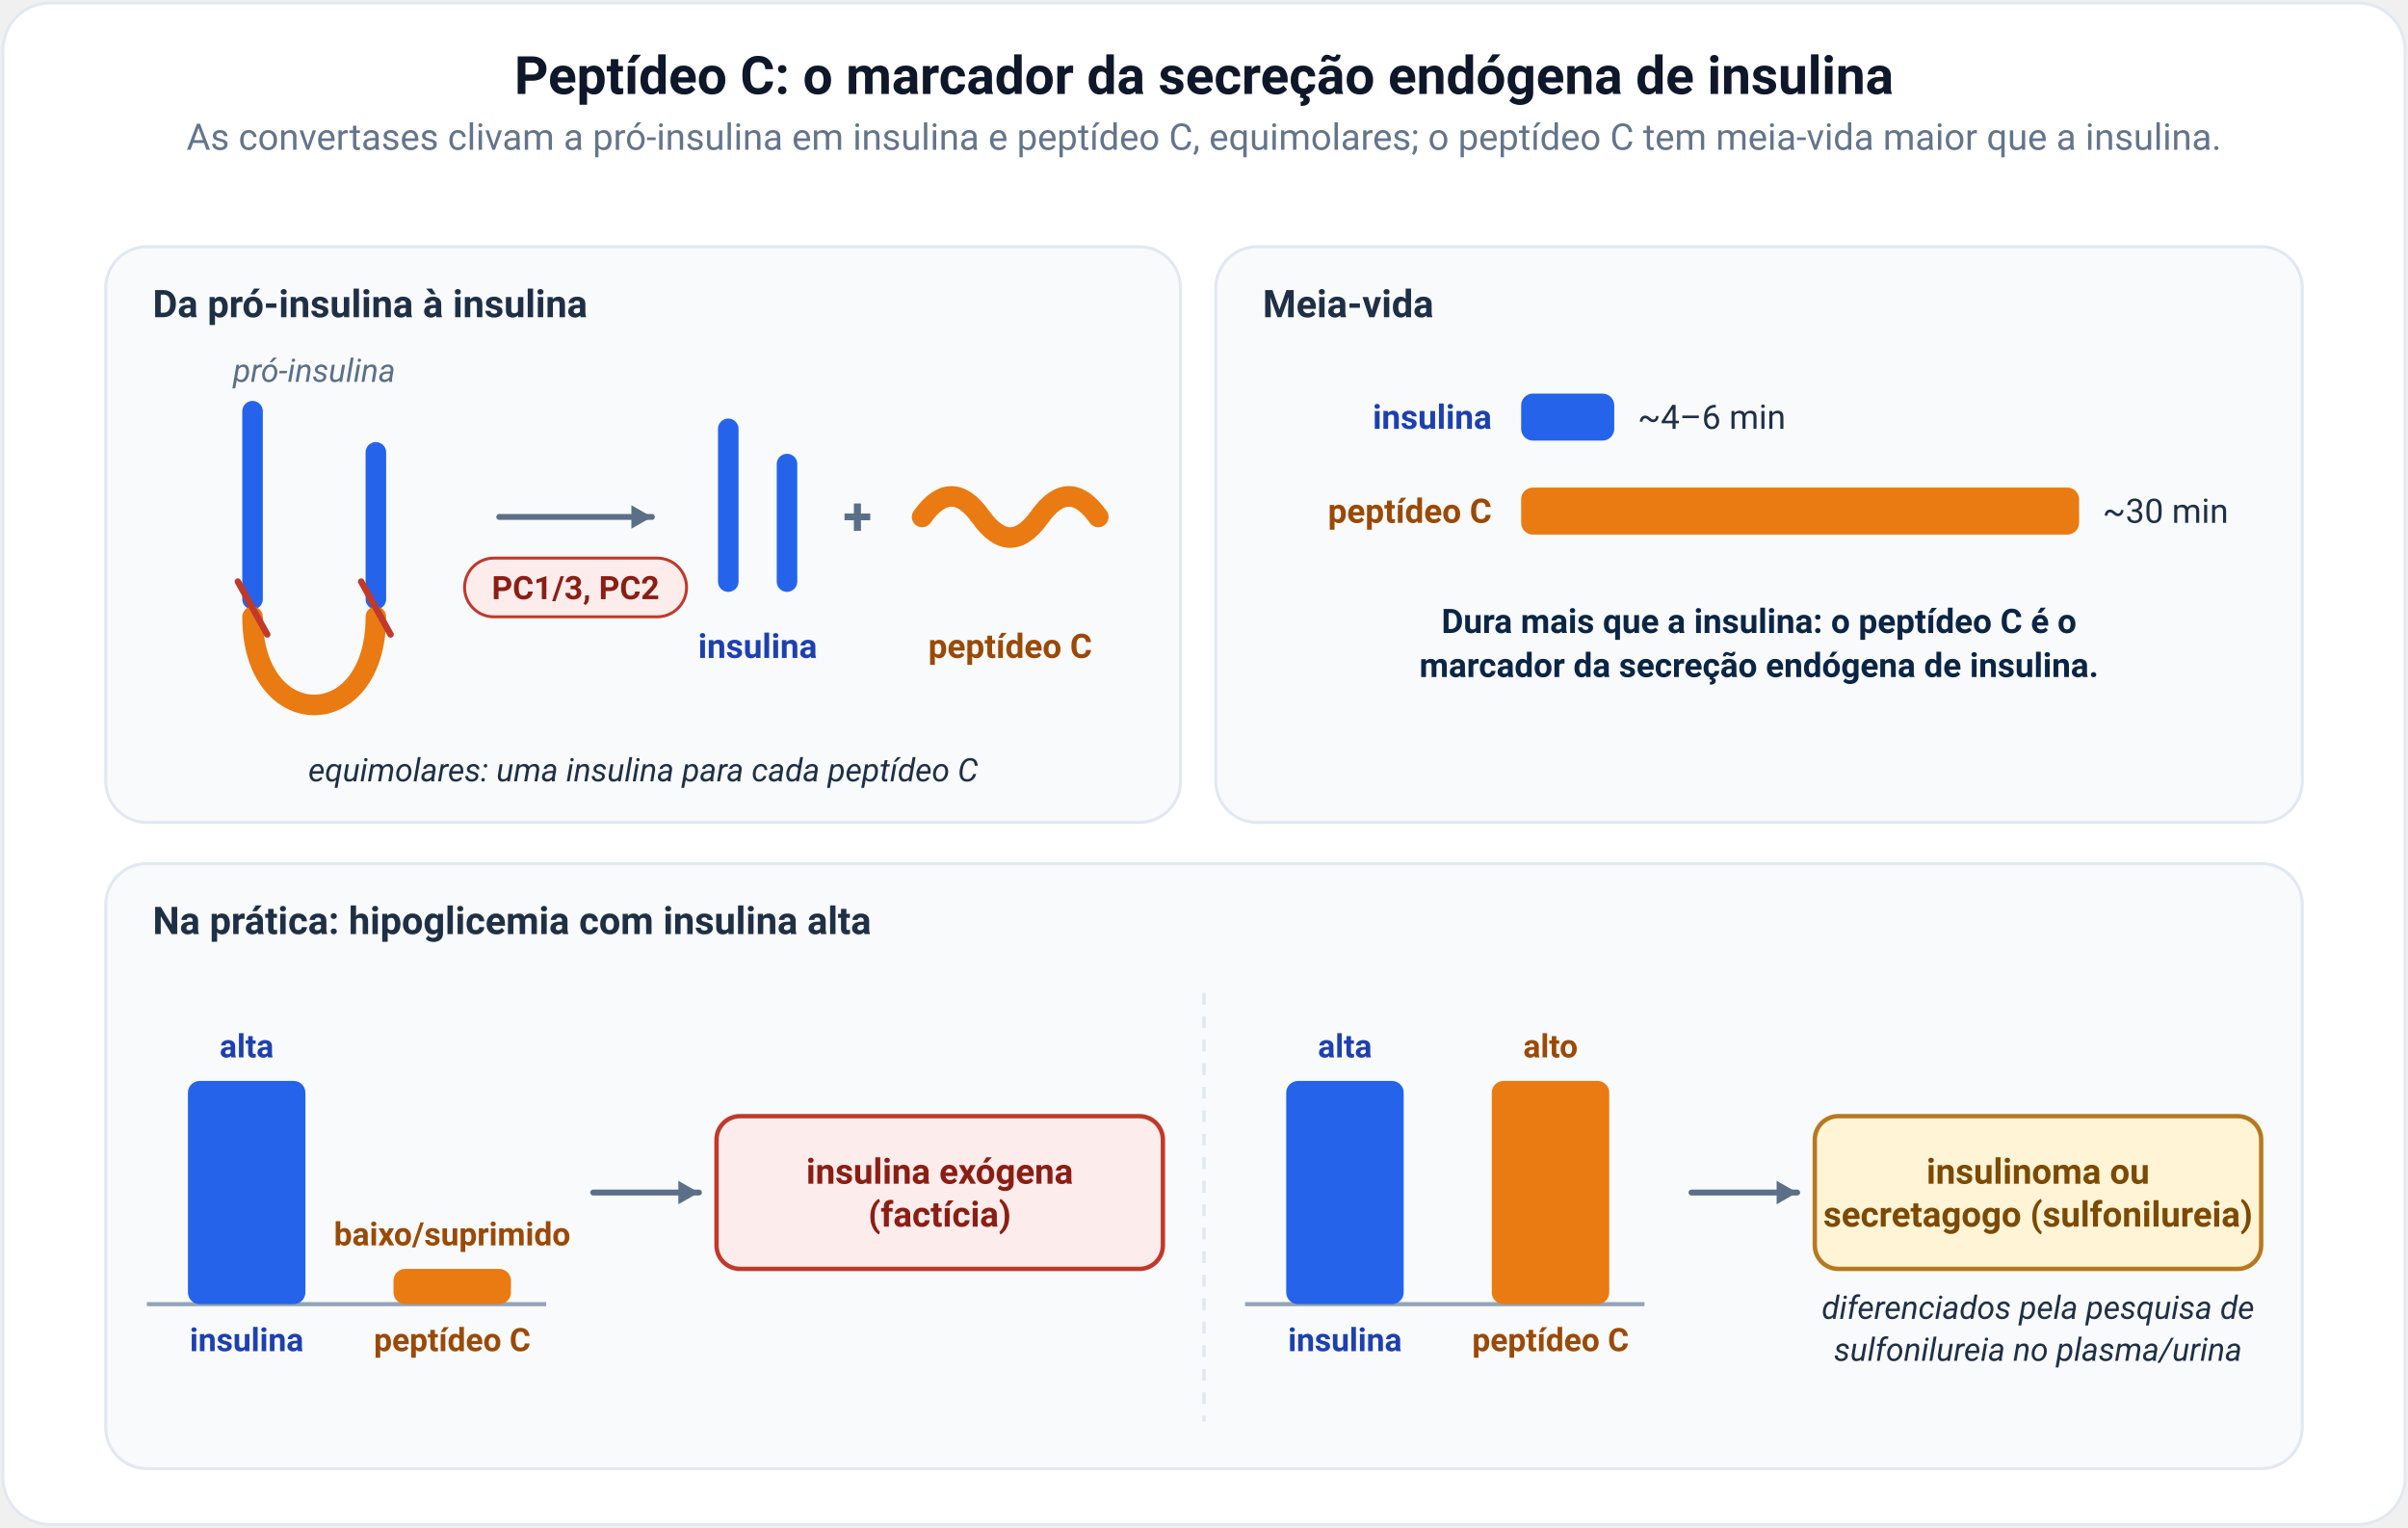
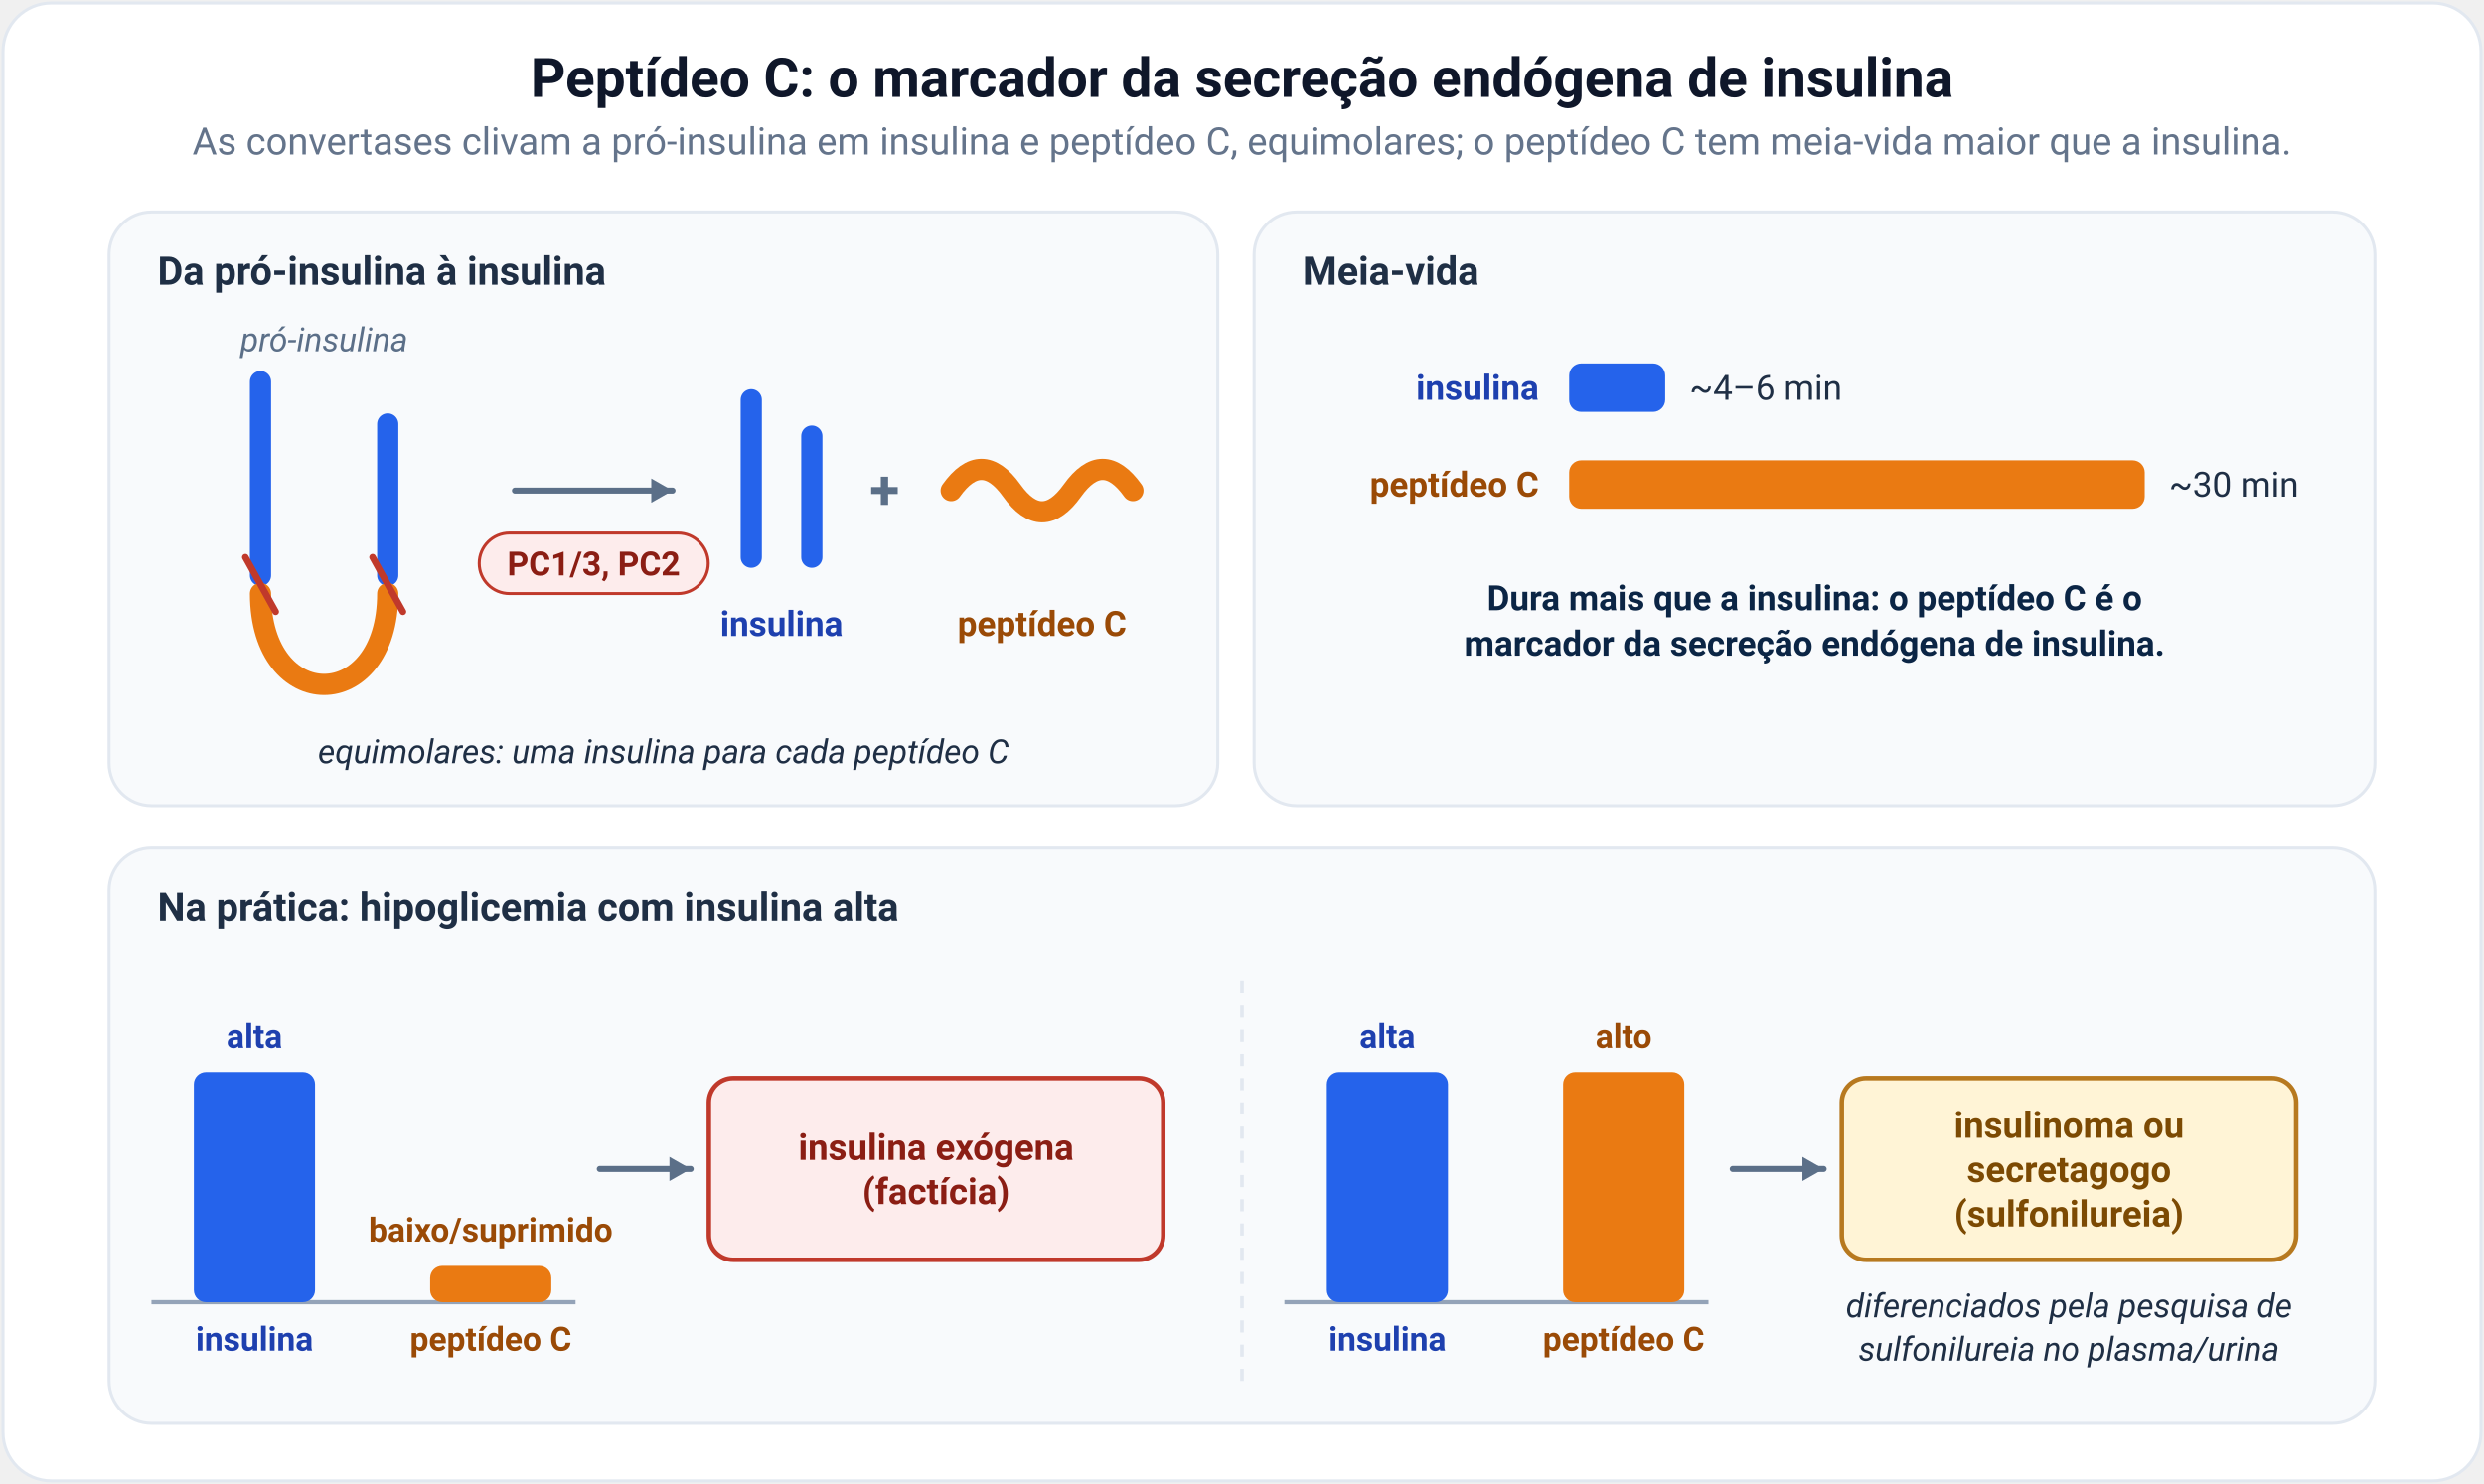
- <svg xmlns="http://www.w3.org/2000/svg" viewBox="0 0 820 520" width="820" height="520" role="img" aria-label="Peptídeo C: o marcador da secreção endógena de insulina">
+ <svg xmlns="http://www.w3.org/2000/svg" viewBox="0 0 820 490" width="820" height="490" role="img" aria-label="Peptídeo C: o marcador da secreção endógena de insulina">
  <defs>
    <marker id="a-s" markerWidth="10" markerHeight="10" refX="8" refY="5" orient="auto" markerUnits="userSpaceOnUse">
      <path d="M1,1 L8,5 L1,9 Z" fill="#5b6f88" />
    </marker>
    <marker id="a-n" markerWidth="10" markerHeight="10" refX="8" refY="5" orient="auto" markerUnits="userSpaceOnUse">
      <path d="M1,1 L8,5 L1,9 Z" fill="#0b2545" />
    </marker>
    <marker id="a-g" markerWidth="10" markerHeight="10" refX="8" refY="5" orient="auto" markerUnits="userSpaceOnUse">
      <path d="M1,1 L8,5 L1,9 Z" fill="#2e7d32" />
    </marker>
    <marker id="a-r" markerWidth="10" markerHeight="10" refX="8" refY="5" orient="auto" markerUnits="userSpaceOnUse">
      <path d="M1,1 L8,5 L1,9 Z" fill="#c0392b" />
    </marker>
    <marker id="a-b" markerWidth="10" markerHeight="10" refX="8" refY="5" orient="auto" markerUnits="userSpaceOnUse">
      <path d="M1,1 L8,5 L1,9 Z" fill="#2563eb" />
    </marker>
    <marker id="a-p" markerWidth="10" markerHeight="10" refX="8" refY="5" orient="auto" markerUnits="userSpaceOnUse">
      <path d="M1,1 L8,5 L1,9 Z" fill="#6d28d9" />
    </marker>
    <marker id="a-t" markerWidth="10" markerHeight="10" refX="8" refY="5" orient="auto" markerUnits="userSpaceOnUse">
      <path d="M1,1 L8,5 L1,9 Z" fill="#0f766e" />
    </marker>
    <marker id="a-a" markerWidth="10" markerHeight="10" refX="8" refY="5" orient="auto" markerUnits="userSpaceOnUse">
      <path d="M1,1 L8,5 L1,9 Z" fill="#b7791f" />
    </marker>
    <marker id="i-r" markerWidth="12" markerHeight="14" refX="3" refY="7" orient="auto" markerUnits="userSpaceOnUse">
      <path d="M3,1 L3,13" stroke="#c0392b" stroke-width="3" stroke-linecap="round" />
    </marker>
  </defs>
-   <rect x="1" y="1" width="818" height="518" rx="16" fill="#ffffff" stroke="#e2e8f0" />
+   <rect x="1" y="1" width="818" height="488" rx="16" fill="#ffffff" stroke="#e2e8f0" />
  <text x="410" y="32" font-family="-apple-system,'Segoe UI',Roboto,Helvetica,Arial,sans-serif" font-size="18" font-weight="700" fill="#0f172a" text-anchor="middle">Peptídeo C: o marcador da secreção endógena de insulina</text>
  <text x="410" y="51" font-family="-apple-system,'Segoe UI',Roboto,Helvetica,Arial,sans-serif" font-size="12.5" fill="#64748b" text-anchor="middle">As convertases clivam a pró-insulina em insulina e peptídeo C, equimolares; o peptídeo C tem meia-vida maior que a insulina.</text>
-   <rect x="36" y="84" width="366" height="196" rx="14" fill="#f8fafc" stroke="#e2e8f0" />
-   <text x="52" y="108" font-family="-apple-system,'Segoe UI',Roboto,Helvetica,Arial,sans-serif" font-size="13" font-weight="700" fill="#1f2f45" text-anchor="start">Da pró-insulina à insulina</text>
-   <text x="107" y="130" font-family="-apple-system,'Segoe UI',Roboto,Helvetica,Arial,sans-serif" font-size="11" font-style="italic" fill="#5b6f88" text-anchor="middle">pró-insulina</text>
-   <path d="M86,140 L86,204" stroke="#2563eb" stroke-width="7" stroke-linecap="round" />
-   <path d="M128,154 L128,204" stroke="#2563eb" stroke-width="7" stroke-linecap="round" />
-   <path d="M86,210 C86,250 128,250 128,210" fill="none" stroke="#ea7a12" stroke-width="7" stroke-linecap="round" />
-   <path d="M81,198 L91,216" stroke="#c0392b" stroke-width="2.2" stroke-linecap="round" />
-   <path d="M123,198 L133,216" stroke="#c0392b" stroke-width="2.2" stroke-linecap="round" />
-   <path d="M170,176 L222,176" fill="none" stroke="#5b6f88" stroke-width="2" stroke-linecap="round" marker-end="url(#a-s)" />
-   <rect x="158.2" y="190" width="75.6" height="20" rx="10" fill="#fdecec" stroke="#c0392b" stroke-width="1" />
-   <text x="196" y="204" font-family="-apple-system,'Segoe UI',Roboto,Helvetica,Arial,sans-serif" font-size="11" font-weight="700" fill="#8b1e14" text-anchor="middle">PC1/3, PC2</text>
-   <path d="M248,146 L248,198" stroke="#2563eb" stroke-width="7" stroke-linecap="round" />
-   <path d="M268,158 L268,198" stroke="#2563eb" stroke-width="7" stroke-linecap="round" />
-   <text x="258" y="224" font-family="-apple-system,'Segoe UI',Roboto,Helvetica,Arial,sans-serif" font-size="11.5" font-weight="700" fill="#1e40af" text-anchor="middle">insulina</text>
-   <text x="292" y="182" font-family="-apple-system,'Segoe UI',Roboto,Helvetica,Arial,sans-serif" font-size="18" font-weight="700" fill="#5b6f88" text-anchor="middle">+</text>
-   <path d="M314,176 q10,-14 20,0 t20,0 t20,0" fill="none" stroke="#ea7a12" stroke-width="7" stroke-linecap="round" />
-   <text x="344" y="224" font-family="-apple-system,'Segoe UI',Roboto,Helvetica,Arial,sans-serif" font-size="11.5" font-weight="700" fill="#9a4a06" text-anchor="middle">peptídeo C</text>
-   <text x="219" y="266" font-family="-apple-system,'Segoe UI',Roboto,Helvetica,Arial,sans-serif" font-size="11" font-style="italic" fill="#1f2f45" text-anchor="middle">equimolares: uma insulina para cada peptídeo C</text>
-   <rect x="414" y="84" width="370" height="196" rx="14" fill="#f8fafc" stroke="#e2e8f0" />
-   <text x="430" y="108" font-family="-apple-system,'Segoe UI',Roboto,Helvetica,Arial,sans-serif" font-size="13" font-weight="700" fill="#1f2f45" text-anchor="start">Meia-vida</text>
-   <text x="508" y="146" font-family="-apple-system,'Segoe UI',Roboto,Helvetica,Arial,sans-serif" font-size="11.5" font-weight="700" fill="#1e40af" text-anchor="end">insulina</text>
-   <rect x="518" y="134" width="31.7" height="16" rx="4" fill="#2563eb" />
-   <text x="557.7" y="146" font-family="-apple-system,'Segoe UI',Roboto,Helvetica,Arial,sans-serif" font-size="11.5" fill="#1f2f45" text-anchor="start">~4–6 min</text>
-   <text x="508" y="178" font-family="-apple-system,'Segoe UI',Roboto,Helvetica,Arial,sans-serif" font-size="11.5" font-weight="700" fill="#9a4a06" text-anchor="end">peptídeo C</text>
-   <rect x="518" y="166" width="190.0" height="16" rx="4" fill="#ea7a12" />
-   <text x="716" y="178" font-family="-apple-system,'Segoe UI',Roboto,Helvetica,Arial,sans-serif" font-size="11.5" fill="#1f2f45" text-anchor="start">~30 min</text>
-   <text x="599" y="215.5" font-family="-apple-system,'Segoe UI',Roboto,Helvetica,Arial,sans-serif" font-size="11.5" font-weight="700" fill="#0b2545" text-anchor="middle">Dura mais que a insulina: o peptídeo C é o</text>
-   <text x="599" y="230.5" font-family="-apple-system,'Segoe UI',Roboto,Helvetica,Arial,sans-serif" font-size="11.5" font-weight="700" fill="#0b2545" text-anchor="middle">marcador da secreção endógena de insulina.</text>
-   <rect x="36" y="294" width="748" height="206" rx="14" fill="#f8fafc" stroke="#e2e8f0" />
-   <text x="52" y="318" font-family="-apple-system,'Segoe UI',Roboto,Helvetica,Arial,sans-serif" font-size="13" font-weight="700" fill="#1f2f45" text-anchor="start">Na prática: hipoglicemia com insulina alta</text>
-   <line x1="50" y1="444" x2="186" y2="444" stroke="#94a3b8" stroke-width="1.4" />
-   <rect x="64" y="368" width="40" height="76" rx="4" fill="#2563eb" />
-   <text x="84" y="360" font-family="-apple-system,'Segoe UI',Roboto,Helvetica,Arial,sans-serif" font-size="11" font-weight="700" fill="#1e40af" text-anchor="middle">alta</text>
-   <text x="84" y="460" font-family="-apple-system,'Segoe UI',Roboto,Helvetica,Arial,sans-serif" font-size="11" font-weight="700" fill="#1e40af" text-anchor="middle">insulina</text>
-   <rect x="134" y="432" width="40" height="12" rx="4" fill="#ea7a12" />
-   <text x="154" y="424" font-family="-apple-system,'Segoe UI',Roboto,Helvetica,Arial,sans-serif" font-size="11" font-weight="700" fill="#9a4a06" text-anchor="middle">baixo/suprimido</text>
-   <text x="154" y="460" font-family="-apple-system,'Segoe UI',Roboto,Helvetica,Arial,sans-serif" font-size="11" font-weight="700" fill="#9a4a06" text-anchor="middle">peptídeo C</text>
-   <path d="M202,406 L238,406" fill="none" stroke="#5b6f88" stroke-width="2" stroke-linecap="round" marker-end="url(#a-s)" />
-   <rect x="244" y="380" width="152" height="52" rx="8" fill="#fdecec" stroke="#c0392b" stroke-width="1.5" />
-   <text x="320" y="403" font-family="-apple-system,'Segoe UI',Roboto,Helvetica,Arial,sans-serif" font-size="12" font-weight="700" fill="#8b1e14" text-anchor="middle">insulina exógena</text>
-   <text x="320" y="417.6" font-family="-apple-system,'Segoe UI',Roboto,Helvetica,Arial,sans-serif" font-size="12" font-weight="700" fill="#8b1e14" text-anchor="middle">(factícia)</text>
-   <line x1="410" y1="338" x2="410" y2="484" stroke="#e2e8f0" stroke-width="1.2" stroke-dasharray="4 4" />
-   <line x1="424" y1="444" x2="560" y2="444" stroke="#94a3b8" stroke-width="1.4" />
-   <rect x="438" y="368" width="40" height="76" rx="4" fill="#2563eb" />
-   <text x="458" y="360" font-family="-apple-system,'Segoe UI',Roboto,Helvetica,Arial,sans-serif" font-size="11" font-weight="700" fill="#1e40af" text-anchor="middle">alta</text>
-   <text x="458" y="460" font-family="-apple-system,'Segoe UI',Roboto,Helvetica,Arial,sans-serif" font-size="11" font-weight="700" fill="#1e40af" text-anchor="middle">insulina</text>
-   <rect x="508" y="368" width="40" height="76" rx="4" fill="#ea7a12" />
-   <text x="528" y="360" font-family="-apple-system,'Segoe UI',Roboto,Helvetica,Arial,sans-serif" font-size="11" font-weight="700" fill="#9a4a06" text-anchor="middle">alto</text>
-   <text x="528" y="460" font-family="-apple-system,'Segoe UI',Roboto,Helvetica,Arial,sans-serif" font-size="11" font-weight="700" fill="#9a4a06" text-anchor="middle">peptídeo C</text>
-   <path d="M576,406 L612,406" fill="none" stroke="#5b6f88" stroke-width="2" stroke-linecap="round" marker-end="url(#a-s)" />
-   <rect x="618" y="380" width="152" height="52" rx="8" fill="#fff4d6" stroke="#b7791f" stroke-width="1.5" />
-   <text x="694" y="403" font-family="-apple-system,'Segoe UI',Roboto,Helvetica,Arial,sans-serif" font-size="12" font-weight="700" fill="#7c4a03" text-anchor="middle">insulinoma ou</text>
-   <text x="694" y="417.6" font-family="-apple-system,'Segoe UI',Roboto,Helvetica,Arial,sans-serif" font-size="12" font-weight="700" fill="#7c4a03" text-anchor="middle">secretagogo (sulfonilureia)</text>
-   <text x="694" y="449" font-family="-apple-system,'Segoe UI',Roboto,Helvetica,Arial,sans-serif" font-size="11" font-style="italic" fill="#1f2f45" text-anchor="middle">diferenciados pela pesquisa de</text>
-   <text x="694" y="463.3" font-family="-apple-system,'Segoe UI',Roboto,Helvetica,Arial,sans-serif" font-size="11" font-style="italic" fill="#1f2f45" text-anchor="middle">sulfonilureia no plasma/urina</text>
+   <rect x="36" y="70" width="366" height="196" rx="14" fill="#f8fafc" stroke="#e2e8f0" />
+   <text x="52" y="94" font-family="-apple-system,'Segoe UI',Roboto,Helvetica,Arial,sans-serif" font-size="13" font-weight="700" fill="#1f2f45" text-anchor="start">Da pró-insulina à insulina</text>
+   <text x="107" y="116" font-family="-apple-system,'Segoe UI',Roboto,Helvetica,Arial,sans-serif" font-size="11" font-style="italic" fill="#5b6f88" text-anchor="middle">pró-insulina</text>
+   <path d="M86,126 L86,190" stroke="#2563eb" stroke-width="7" stroke-linecap="round" />
+   <path d="M128,140 L128,190" stroke="#2563eb" stroke-width="7" stroke-linecap="round" />
+   <path d="M86,196 C86,236 128,236 128,196" fill="none" stroke="#ea7a12" stroke-width="7" stroke-linecap="round" />
+   <path d="M81,184 L91,202" stroke="#c0392b" stroke-width="2.2" stroke-linecap="round" />
+   <path d="M123,184 L133,202" stroke="#c0392b" stroke-width="2.2" stroke-linecap="round" />
+   <path d="M170,162 L222,162" fill="none" stroke="#5b6f88" stroke-width="2" stroke-linecap="round" marker-end="url(#a-s)" />
+   <rect x="158.2" y="176" width="75.6" height="20" rx="10" fill="#fdecec" stroke="#c0392b" stroke-width="1" />
+   <text x="196" y="190" font-family="-apple-system,'Segoe UI',Roboto,Helvetica,Arial,sans-serif" font-size="11" font-weight="700" fill="#8b1e14" text-anchor="middle">PC1/3, PC2</text>
+   <path d="M248,132 L248,184" stroke="#2563eb" stroke-width="7" stroke-linecap="round" />
+   <path d="M268,144 L268,184" stroke="#2563eb" stroke-width="7" stroke-linecap="round" />
+   <text x="258" y="210" font-family="-apple-system,'Segoe UI',Roboto,Helvetica,Arial,sans-serif" font-size="11.5" font-weight="700" fill="#1e40af" text-anchor="middle">insulina</text>
+   <text x="292" y="168" font-family="-apple-system,'Segoe UI',Roboto,Helvetica,Arial,sans-serif" font-size="18" font-weight="700" fill="#5b6f88" text-anchor="middle">+</text>
+   <path d="M314,162 q10,-14 20,0 t20,0 t20,0" fill="none" stroke="#ea7a12" stroke-width="7" stroke-linecap="round" />
+   <text x="344" y="210" font-family="-apple-system,'Segoe UI',Roboto,Helvetica,Arial,sans-serif" font-size="11.5" font-weight="700" fill="#9a4a06" text-anchor="middle">peptídeo C</text>
+   <text x="219" y="252" font-family="-apple-system,'Segoe UI',Roboto,Helvetica,Arial,sans-serif" font-size="11" font-style="italic" fill="#1f2f45" text-anchor="middle">equimolares: uma insulina para cada peptídeo C</text>
+   <rect x="414" y="70" width="370" height="196" rx="14" fill="#f8fafc" stroke="#e2e8f0" />
+   <text x="430" y="94" font-family="-apple-system,'Segoe UI',Roboto,Helvetica,Arial,sans-serif" font-size="13" font-weight="700" fill="#1f2f45" text-anchor="start">Meia-vida</text>
+   <text x="508" y="132" font-family="-apple-system,'Segoe UI',Roboto,Helvetica,Arial,sans-serif" font-size="11.5" font-weight="700" fill="#1e40af" text-anchor="end">insulina</text>
+   <rect x="518" y="120" width="31.7" height="16" rx="4" fill="#2563eb" />
+   <text x="557.7" y="132" font-family="-apple-system,'Segoe UI',Roboto,Helvetica,Arial,sans-serif" font-size="11.5" fill="#1f2f45" text-anchor="start">~4–6 min</text>
+   <text x="508" y="164" font-family="-apple-system,'Segoe UI',Roboto,Helvetica,Arial,sans-serif" font-size="11.5" font-weight="700" fill="#9a4a06" text-anchor="end">peptídeo C</text>
+   <rect x="518" y="152" width="190.0" height="16" rx="4" fill="#ea7a12" />
+   <text x="716" y="164" font-family="-apple-system,'Segoe UI',Roboto,Helvetica,Arial,sans-serif" font-size="11.5" fill="#1f2f45" text-anchor="start">~30 min</text>
+   <text x="599" y="201.5" font-family="-apple-system,'Segoe UI',Roboto,Helvetica,Arial,sans-serif" font-size="11.5" font-weight="700" fill="#0b2545" text-anchor="middle">Dura mais que a insulina: o peptídeo C é o</text>
+   <text x="599" y="216.5" font-family="-apple-system,'Segoe UI',Roboto,Helvetica,Arial,sans-serif" font-size="11.5" font-weight="700" fill="#0b2545" text-anchor="middle">marcador da secreção endógena de insulina.</text>
+   <rect x="36" y="280" width="748" height="190" rx="14" fill="#f8fafc" stroke="#e2e8f0" />
+   <text x="52" y="304" font-family="-apple-system,'Segoe UI',Roboto,Helvetica,Arial,sans-serif" font-size="13" font-weight="700" fill="#1f2f45" text-anchor="start">Na prática: hipoglicemia com insulina alta</text>
+   <line x1="50" y1="430" x2="190" y2="430" stroke="#94a3b8" stroke-width="1.4" />
+   <rect x="64" y="354" width="40" height="76" rx="4" fill="#2563eb" />
+   <text x="84" y="346" font-family="-apple-system,'Segoe UI',Roboto,Helvetica,Arial,sans-serif" font-size="11" font-weight="700" fill="#1e40af" text-anchor="middle">alta</text>
+   <text x="84" y="446" font-family="-apple-system,'Segoe UI',Roboto,Helvetica,Arial,sans-serif" font-size="11" font-weight="700" fill="#1e40af" text-anchor="middle">insulina</text>
+   <rect x="142" y="418" width="40" height="12" rx="4" fill="#ea7a12" />
+   <text x="162" y="410" font-family="-apple-system,'Segoe UI',Roboto,Helvetica,Arial,sans-serif" font-size="11" font-weight="700" fill="#9a4a06" text-anchor="middle">baixo/suprimido</text>
+   <text x="162" y="446" font-family="-apple-system,'Segoe UI',Roboto,Helvetica,Arial,sans-serif" font-size="11" font-weight="700" fill="#9a4a06" text-anchor="middle">peptídeo C</text>
+   <path d="M198,386 L228,386" fill="none" stroke="#5b6f88" stroke-width="2" stroke-linecap="round" marker-end="url(#a-s)" />
+   <rect x="234" y="356" width="150" height="60" rx="8" fill="#fdecec" stroke="#c0392b" stroke-width="1.5" />
+   <text x="309" y="383" font-family="-apple-system,'Segoe UI',Roboto,Helvetica,Arial,sans-serif" font-size="12" font-weight="700" fill="#8b1e14" text-anchor="middle">insulina exógena</text>
+   <text x="309" y="397.6" font-family="-apple-system,'Segoe UI',Roboto,Helvetica,Arial,sans-serif" font-size="12" font-weight="700" fill="#8b1e14" text-anchor="middle">(factícia)</text>
+   <line x1="410" y1="324" x2="410" y2="456" stroke="#e2e8f0" stroke-width="1.2" stroke-dasharray="4 4" />
+   <line x1="424" y1="430" x2="564" y2="430" stroke="#94a3b8" stroke-width="1.4" />
+   <rect x="438" y="354" width="40" height="76" rx="4" fill="#2563eb" />
+   <text x="458" y="346" font-family="-apple-system,'Segoe UI',Roboto,Helvetica,Arial,sans-serif" font-size="11" font-weight="700" fill="#1e40af" text-anchor="middle">alta</text>
+   <text x="458" y="446" font-family="-apple-system,'Segoe UI',Roboto,Helvetica,Arial,sans-serif" font-size="11" font-weight="700" fill="#1e40af" text-anchor="middle">insulina</text>
+   <rect x="516" y="354" width="40" height="76" rx="4" fill="#ea7a12" />
+   <text x="536" y="346" font-family="-apple-system,'Segoe UI',Roboto,Helvetica,Arial,sans-serif" font-size="11" font-weight="700" fill="#9a4a06" text-anchor="middle">alto</text>
+   <text x="536" y="446" font-family="-apple-system,'Segoe UI',Roboto,Helvetica,Arial,sans-serif" font-size="11" font-weight="700" fill="#9a4a06" text-anchor="middle">peptídeo C</text>
+   <path d="M572,386 L602,386" fill="none" stroke="#5b6f88" stroke-width="2" stroke-linecap="round" marker-end="url(#a-s)" />
+   <rect x="608" y="356" width="150" height="60" rx="8" fill="#fff4d6" stroke="#b7791f" stroke-width="1.5" />
+   <text x="683" y="375.7" font-family="-apple-system,'Segoe UI',Roboto,Helvetica,Arial,sans-serif" font-size="12" font-weight="700" fill="#7c4a03" text-anchor="middle">insulinoma ou</text>
+   <text x="683" y="390.3" font-family="-apple-system,'Segoe UI',Roboto,Helvetica,Arial,sans-serif" font-size="12" font-weight="700" fill="#7c4a03" text-anchor="middle">secretagogo</text>
+   <text x="683" y="405" font-family="-apple-system,'Segoe UI',Roboto,Helvetica,Arial,sans-serif" font-size="12" font-weight="700" fill="#7c4a03" text-anchor="middle">(sulfonilureia)</text>
+   <text x="683" y="435" font-family="-apple-system,'Segoe UI',Roboto,Helvetica,Arial,sans-serif" font-size="11" font-style="italic" fill="#1f2f45" text-anchor="middle">diferenciados pela pesquisa de</text>
+   <text x="683" y="449.3" font-family="-apple-system,'Segoe UI',Roboto,Helvetica,Arial,sans-serif" font-size="11" font-style="italic" fill="#1f2f45" text-anchor="middle">sulfonilureia no plasma/urina</text>
</svg>
